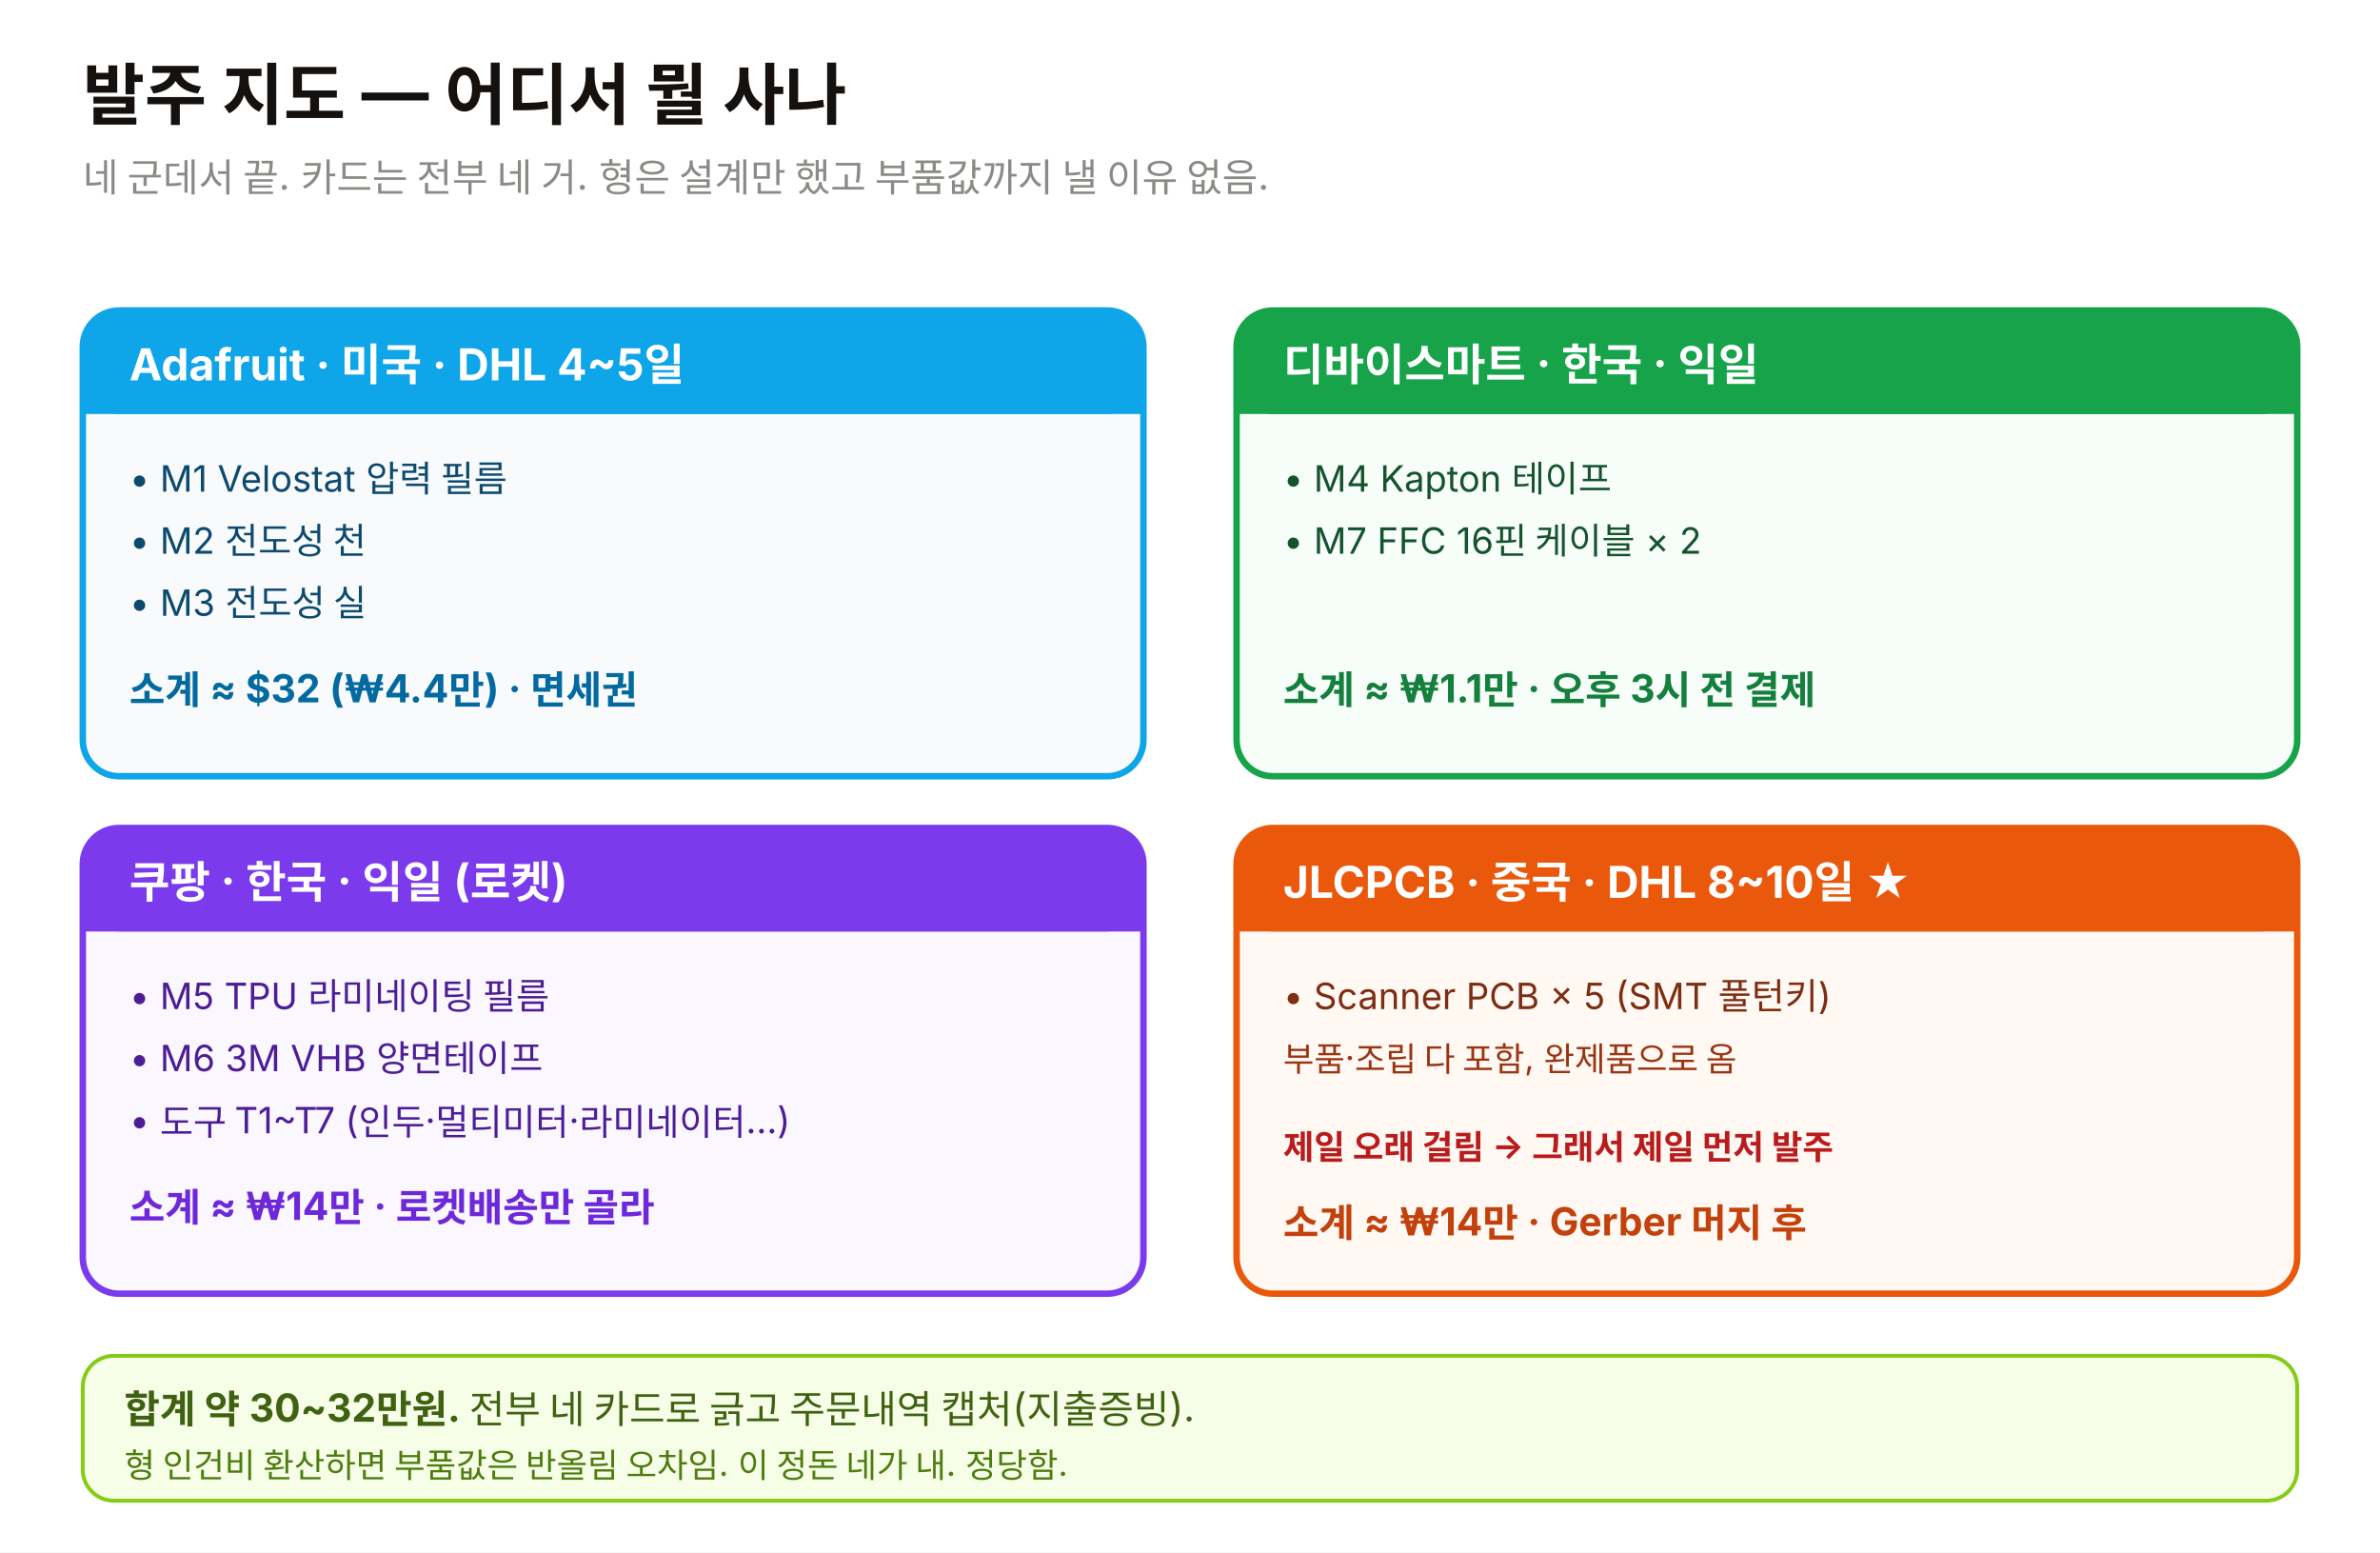
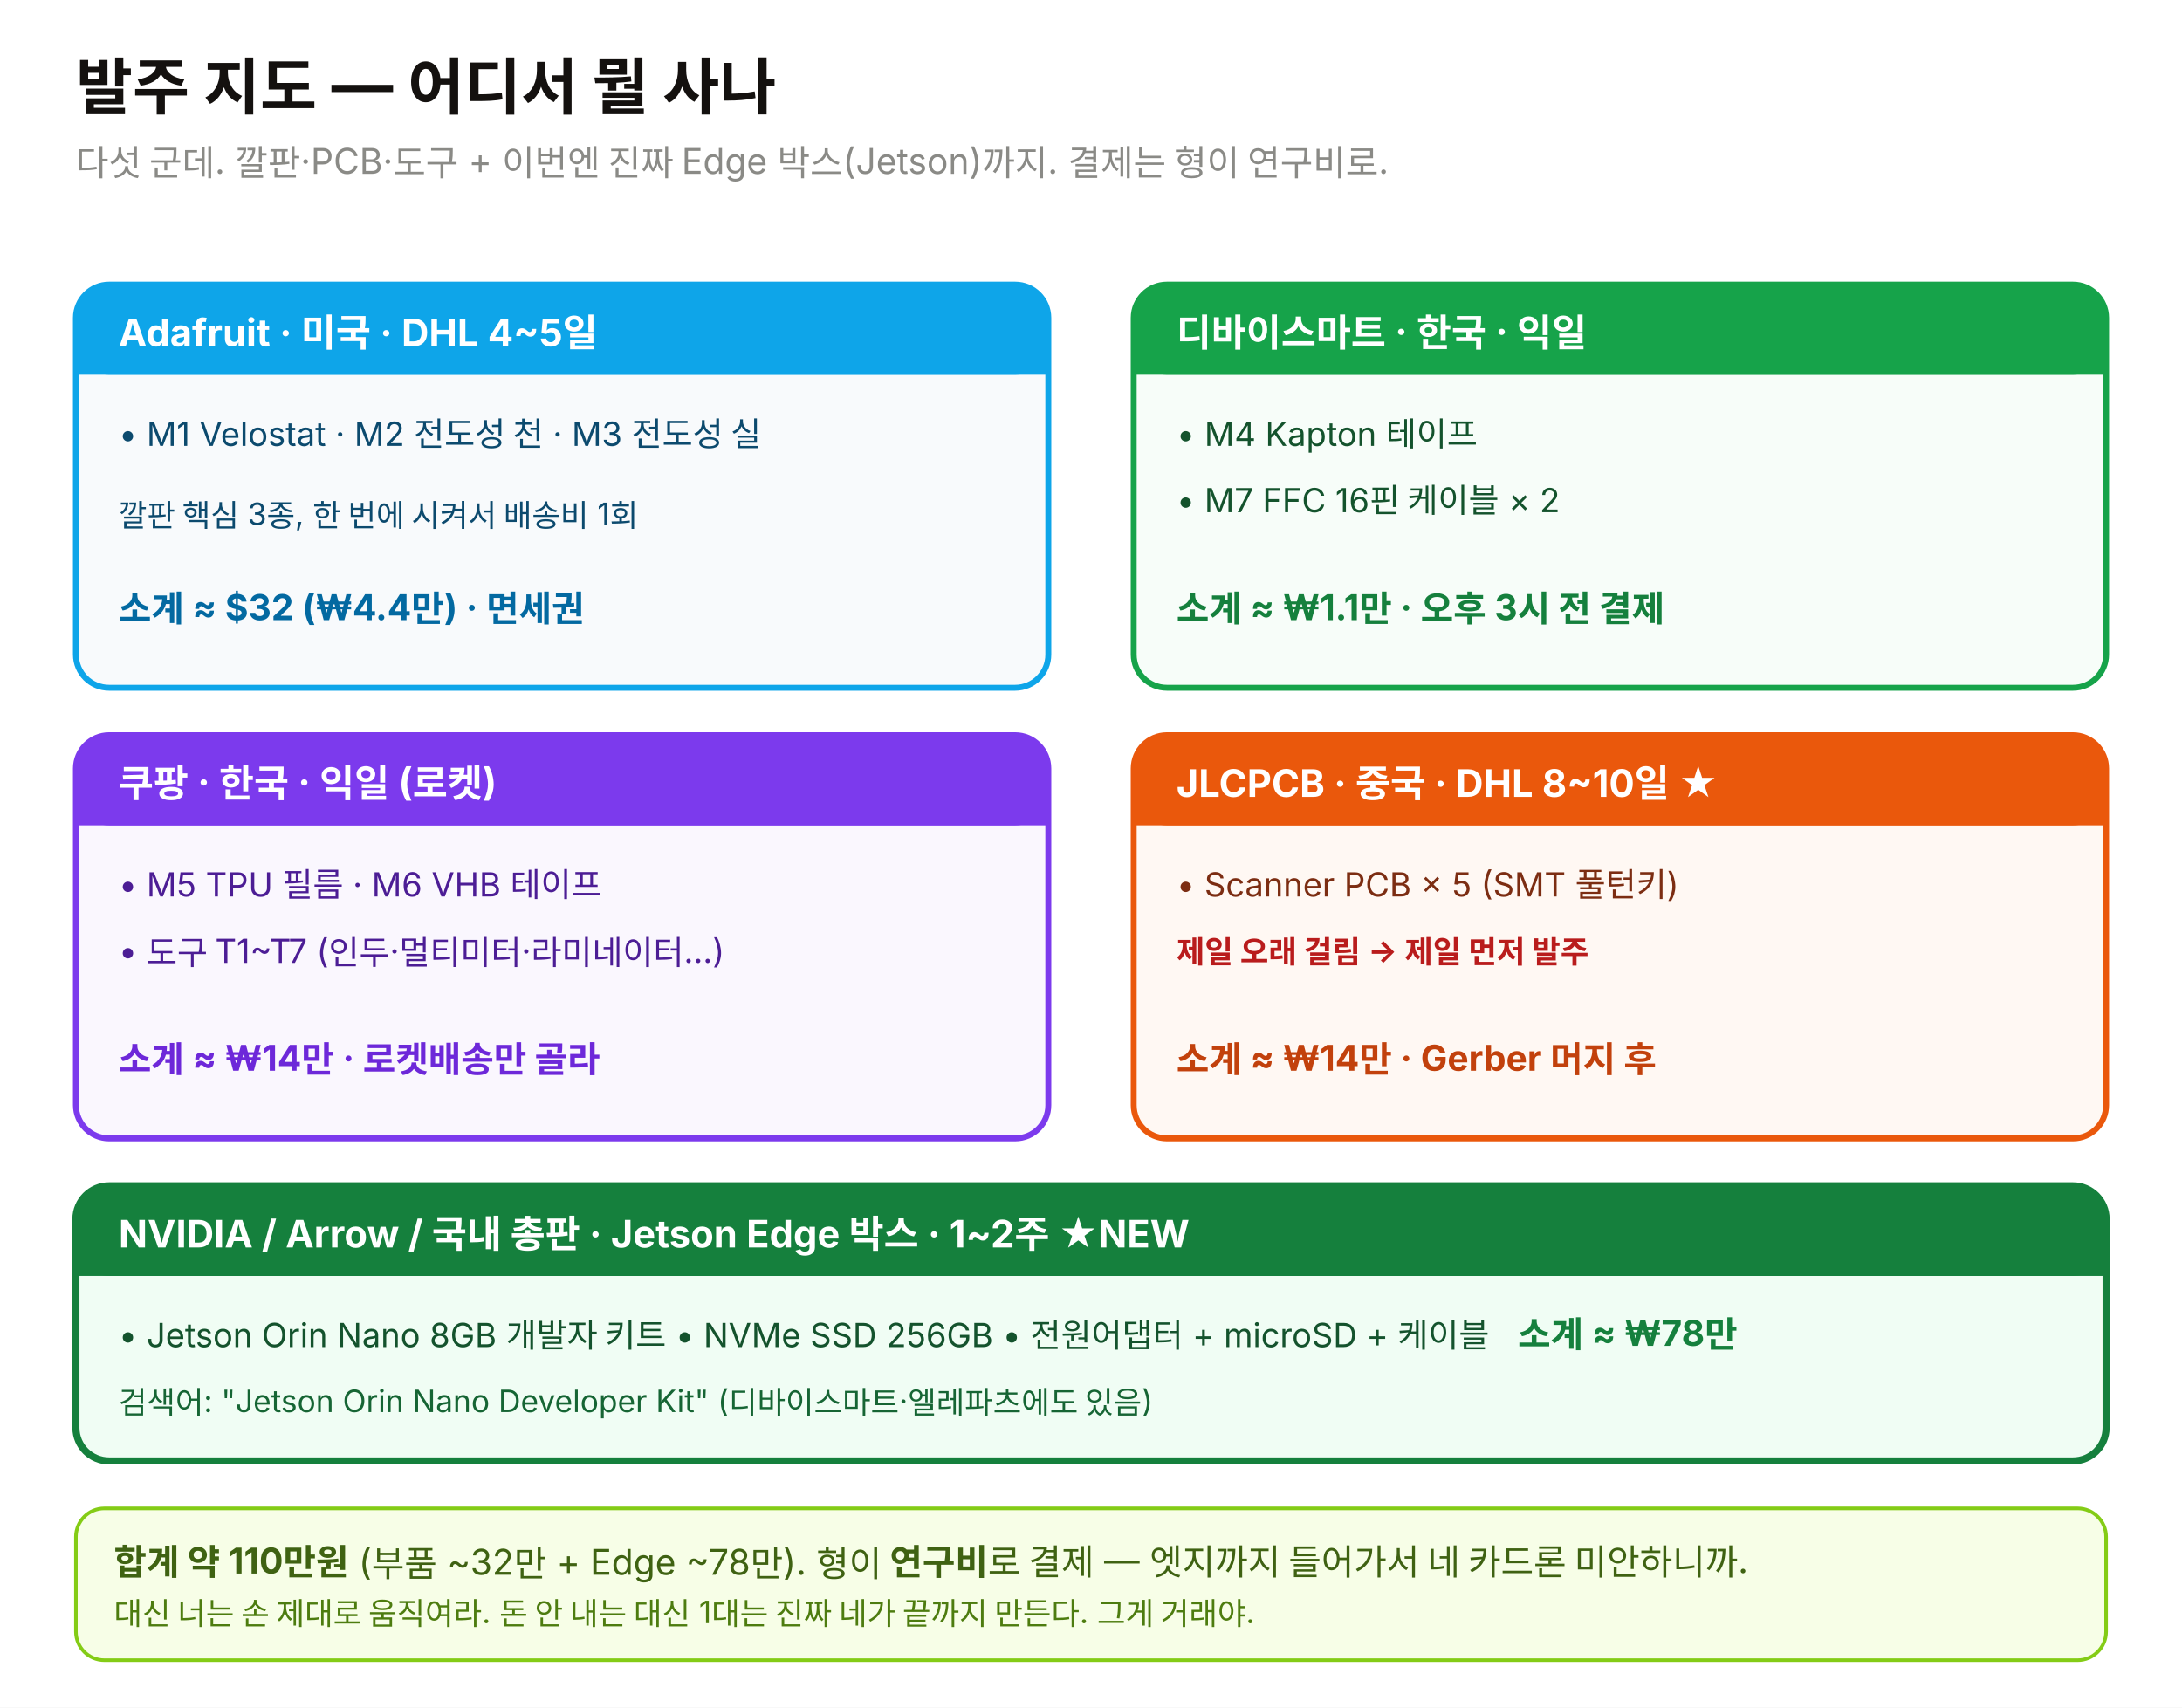
- <svg xmlns="http://www.w3.org/2000/svg" viewBox="0 0 920 600" font-family="-apple-system, 'Segoe UI', 'Apple SD Gothic Neo', 'Malgun Gothic', 'Noto Sans KR', sans-serif">
-   <rect x="0" y="0" width="920" height="600" fill="#ffffff" />
+ <svg xmlns="http://www.w3.org/2000/svg" viewBox="0 0 920 720" font-family="-apple-system, 'Segoe UI', 'Apple SD Gothic Neo', 'Malgun Gothic', 'Noto Sans KR', sans-serif">
+   <rect x="0" y="0" width="920" height="720" fill="#ffffff" />
  <text x="32" y="46" font-size="26" font-weight="700" fill="#14110f">발주 지도 — 어디서 뭘 사나</text>
-   <text x="32" y="74" font-size="15" fill="#8a8a86">네 군데서 끝. 카드는 전부 네 거. 형은 설계만 했고 부품값까지 낼 이유 없음.</text>
-   <rect x="32" y="120" width="410" height="180" rx="14" fill="#f8fafc" stroke="#0ea5e9" stroke-width="2.5" />
-   <rect x="32" y="120" width="410" height="40" rx="14" fill="#0ea5e9" />
-   <rect x="32" y="146" width="410" height="14" fill="#0ea5e9" />
-   <text x="50" y="147" font-size="17" font-weight="700" fill="#ffffff">Adafruit · 미국 · DHL 4~5일</text>
-   <text x="50" y="190" font-size="14" fill="#0c4a6e">• M1 Velostat 압력 필름</text>
-   <text x="50" y="214" font-size="14" fill="#0c4a6e">• M2 전도성 천</text>
-   <text x="50" y="238" font-size="14" fill="#0c4a6e">• M3 전도성 실</text>
-   <text x="50" y="272" font-size="15" font-weight="700" fill="#0369a1">소계 ≈ $32 (₩4.4만) · 면세권</text>
-   <rect x="478" y="120" width="410" height="180" rx="14" fill="#f7fdf9" stroke="#16a34a" stroke-width="2.5" />
-   <rect x="478" y="120" width="410" height="40" rx="14" fill="#16a34a" />
-   <rect x="478" y="146" width="410" height="14" fill="#16a34a" />
-   <text x="496" y="147" font-size="17" font-weight="700" fill="#ffffff">디바이스마트 · 한국 · 익일</text>
-   <text x="496" y="190" font-size="14" fill="#14532d">• M4 Kapton 테이프</text>
-   <text x="496" y="214" font-size="14" fill="#14532d">• M7 FFC 16핀 케이블 × 2</text>
-   <text x="496" y="272" font-size="15" font-weight="700" fill="#15803d">소계 ≈ ₩1.1만 · 오후 3시 전 결제</text>
-   <rect x="32" y="320" width="410" height="180" rx="14" fill="#faf7fe" stroke="#7c3aed" stroke-width="2.5" />
-   <rect x="32" y="320" width="410" height="40" rx="14" fill="#7c3aed" />
-   <rect x="32" y="346" width="410" height="14" fill="#7c3aed" />
-   <text x="50" y="347" font-size="17" font-weight="700" fill="#ffffff">쿠팡 · 한국 · 익일 (로켓)</text>
-   <text x="50" y="390" font-size="14" fill="#4c1d95">• M5 TPU 라미네이팅 필름</text>
-   <text x="50" y="414" font-size="14" fill="#4c1d95">• M6 3M VHB 양면테이프</text>
-   <text x="50" y="438" font-size="14" fill="#4c1d95">• 도구 T1~T7 (인두·멀티미터·라미네이터…)</text>
-   <text x="50" y="472" font-size="15" font-weight="700" fill="#6d28d9">소계 ≈ ₩14만 · 로켓배송만 골라</text>
-   <rect x="478" y="320" width="410" height="180" rx="14" fill="#fff8f3" stroke="#ea580c" stroke-width="2.5" />
-   <rect x="478" y="320" width="410" height="40" rx="14" fill="#ea580c" />
-   <rect x="478" y="346" width="410" height="14" fill="#ea580c" />
-   <text x="496" y="347" font-size="17" font-weight="700" fill="#ffffff">JLCPCB · 중국 · DHL 8~10일 ★</text>
-   <text x="496" y="390" font-size="14" fill="#7c2d12">• Scanner PCB × 5 (SMT 풀턴키)</text>
-   <text x="496" y="414" font-size="13" fill="#9a3412">  부품·조립 다 포함, 완제품으로 옴</text>
-   <text x="496" y="448" font-size="13" fill="#b91c1c" font-weight="700">  제일 오래 걸림 → 그래서 제일 먼저 발주</text>
-   <text x="496" y="478" font-size="15" font-weight="700" fill="#c2410c">소계 ≈ ₩14만 · Gerber 머지 후</text>
-   <rect x="32" y="524" width="856" height="56" rx="12" fill="#f7fee7" stroke="#84cc16" stroke-width="1.5" />
-   <text x="48" y="550" font-size="15" fill="#3f6212">
-     <tspan font-weight="700">합계 약 30~32만원.</tspan>  전부 네 카드로 긁고 주문내역 캡처(지출증빙).</text>
-   <text x="48" y="571" font-size="13" fill="#4d7c0f">형 인건비 환산하면 부품값은 반올림 오차임. 이 정돈 네가 내. 정당함.</text>
+   <text x="32" y="74" font-size="15" fill="#8a8a86">다섯 군데. 깔판·PCB·도구 + 이번엔 진짜 Edge 박스(Jetson)까지. 결제는 형이 연구비로.</text>
+   <rect x="32" y="120" width="410" height="170" rx="14" fill="#f8fafc" stroke="#0ea5e9" stroke-width="2.5" />
+   <rect x="32" y="120" width="410" height="38" rx="14" fill="#0ea5e9" />
+   <rect x="32" y="144" width="410" height="14" fill="#0ea5e9" />
+   <text x="50" y="146" font-size="16" font-weight="700" fill="#ffffff">Adafruit · 미국 · DHL 4~5일</text>
+   <text x="50" y="188" font-size="14" fill="#0c4a6e">• M1 Velostat · M2 전도성 천 · M3 전도성 실</text>
+   <text x="50" y="222" font-size="13" fill="#0c4a6e">깔판 핵심 3종, 한 번에 시켜서 배송비 1회</text>
+   <text x="50" y="262" font-size="15" font-weight="700" fill="#0369a1">소계 ≈ $32 (₩4.4만) · 면세권</text>
+   <rect x="478" y="120" width="410" height="170" rx="14" fill="#f7fdf9" stroke="#16a34a" stroke-width="2.5" />
+   <rect x="478" y="120" width="410" height="38" rx="14" fill="#16a34a" />
+   <rect x="478" y="144" width="410" height="14" fill="#16a34a" />
+   <text x="496" y="146" font-size="16" font-weight="700" fill="#ffffff">디바이스마트 · 한국 · 익일</text>
+   <text x="496" y="188" font-size="14" fill="#14532d">• M4 Kapton 테이프</text>
+   <text x="496" y="216" font-size="14" fill="#14532d">• M7 FFC 16핀 케이블 × 2</text>
+   <text x="496" y="262" font-size="15" font-weight="700" fill="#15803d">소계 ≈ ₩1.1만 · 오후 3시 전 결제</text>
+   <rect x="32" y="310" width="410" height="170" rx="14" fill="#faf7fe" stroke="#7c3aed" stroke-width="2.5" />
+   <rect x="32" y="310" width="410" height="38" rx="14" fill="#7c3aed" />
+   <rect x="32" y="334" width="410" height="14" fill="#7c3aed" />
+   <text x="50" y="336" font-size="16" font-weight="700" fill="#ffffff">쿠팡 · 한국 · 익일 (로켓)</text>
+   <text x="50" y="378" font-size="14" fill="#4c1d95">• M5 TPU 필름 · M6 VHB 테이프</text>
+   <text x="50" y="406" font-size="14" fill="#4c1d95">• 도구 T1~T7 (인두·멀티미터·라미네이터…)</text>
+   <text x="50" y="452" font-size="15" font-weight="700" fill="#6d28d9">소계 ≈ ₩14만 · 로켓배송만 골라</text>
+   <rect x="478" y="310" width="410" height="170" rx="14" fill="#fff8f3" stroke="#ea580c" stroke-width="2.5" />
+   <rect x="478" y="310" width="410" height="38" rx="14" fill="#ea580c" />
+   <rect x="478" y="334" width="410" height="14" fill="#ea580c" />
+   <text x="496" y="336" font-size="16" font-weight="700" fill="#ffffff">JLCPCB · 중국 · DHL 8~10일 ★</text>
+   <text x="496" y="378" font-size="14" fill="#7c2d12">• Scanner PCB × 5 (SMT 풀턴키)</text>
+   <text x="496" y="406" font-size="13" fill="#b91c1c" font-weight="700">제일 오래 걸림 → 제일 먼저 발주</text>
+   <text x="496" y="452" font-size="15" font-weight="700" fill="#c2410c">소계 ≈ ₩14만 · Gerber 머지 후</text>
+   <rect x="32" y="500" width="856" height="116" rx="14" fill="#f0fdf4" stroke="#15803d" stroke-width="3" />
+   <rect x="32" y="500" width="856" height="38" rx="14" fill="#15803d" />
+   <rect x="32" y="524" width="856" height="14" fill="#15803d" />
+   <text x="50" y="526" font-size="16" font-weight="700" fill="#ffffff">NVIDIA / Arrow / 국내 총판 · Jetson Edge 박스 · 1~2주 ★NEW</text>
+   <text x="50" y="568" font-size="14" fill="#14532d">• Jetson Orin Nano 8GB 개발자 키트  • NVMe SSD 256GB  • 전원어댑터 + microSD + 케이블</text>
+   <text x="50" y="596" font-size="13" fill="#166534">검색어: "Jetson Orin Nano Developer Kit" (디바이스마트·엘레파츠에도 있음)</text>
+   <text x="640" y="568" font-size="15" font-weight="700" fill="#15803d">소계 ≈ ₩78만</text>
+   <rect x="32" y="636" width="856" height="64" rx="12" fill="#f7fee7" stroke="#84cc16" stroke-width="1.5" />
+   <text x="48" y="664" font-size="15" fill="#3f6212">
+     <tspan font-weight="700">합계 약 110만원</tspan> (부품 ~32만 + Edge ~78만). 형이 <tspan font-weight="700">연구비</tspan>로 결제 — 엣지까지 들어가서 네 카드론 미안하니까.</text>
+   <text x="48" y="685" font-size="13" fill="#4d7c0f">대신 너는 손 제대로 움직여라. 돈 안 내는 대신 1대는 진짜 네가 끝까지 만든다. 그게 거래야.</text>
</svg>
